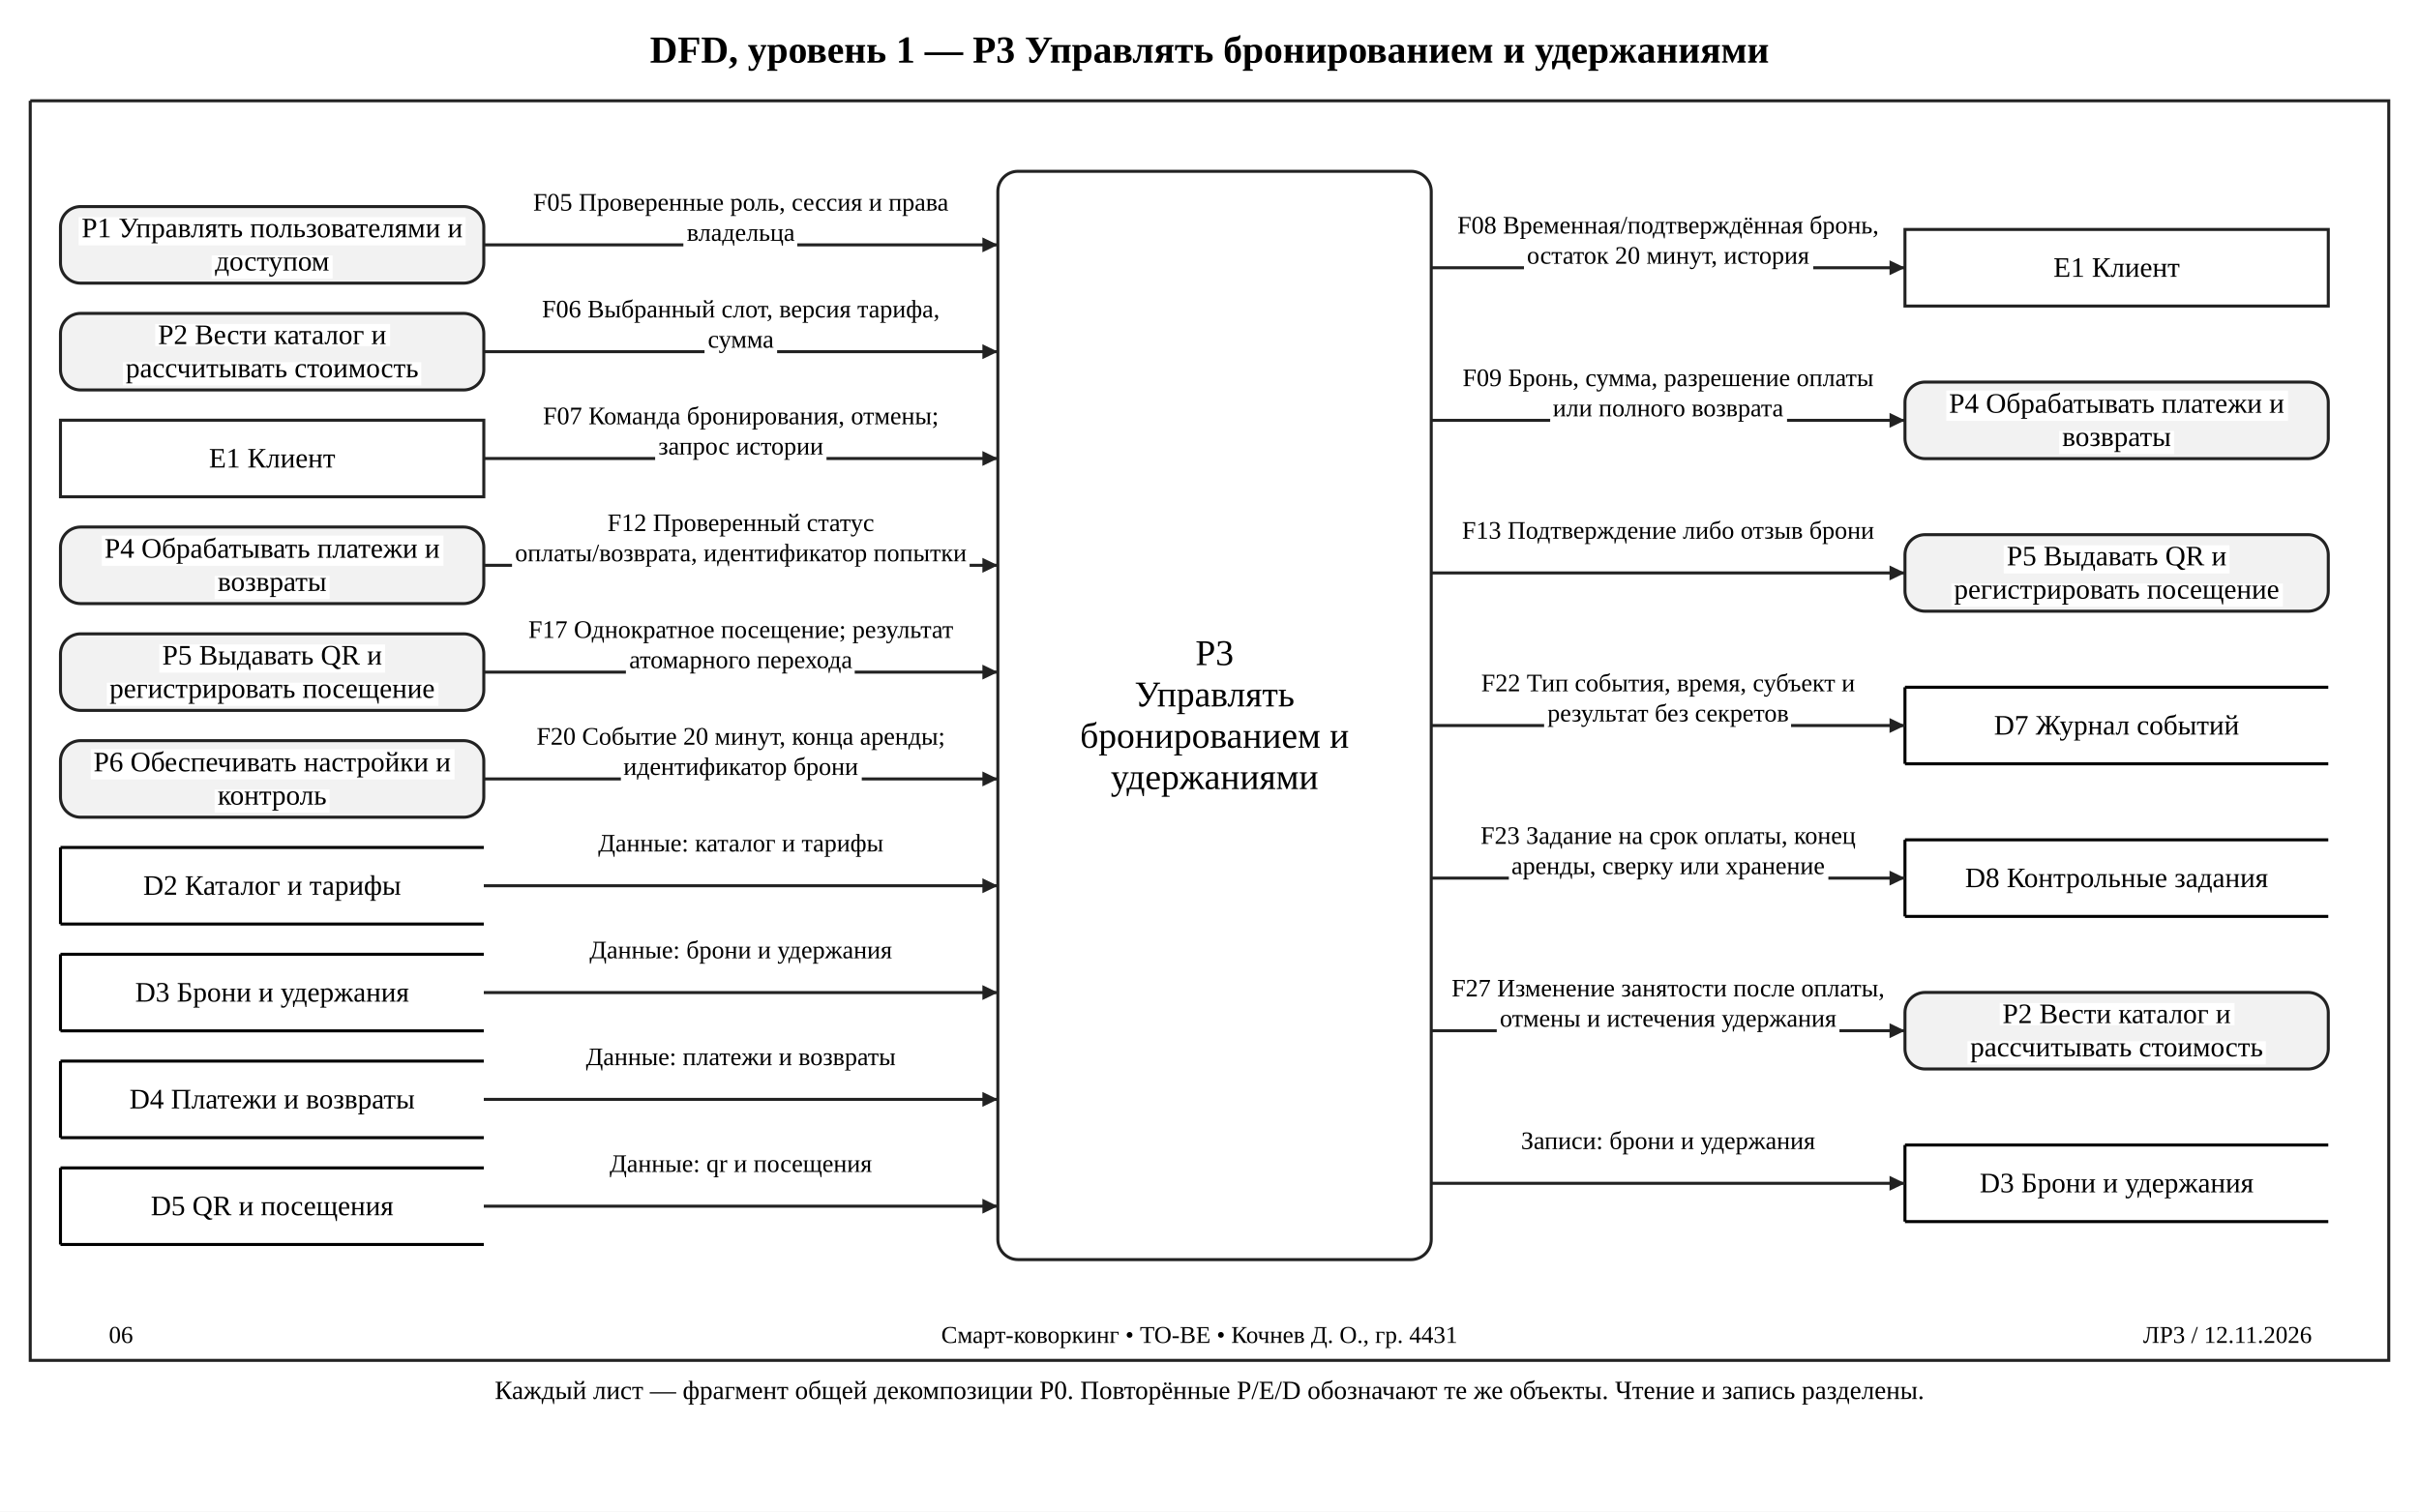
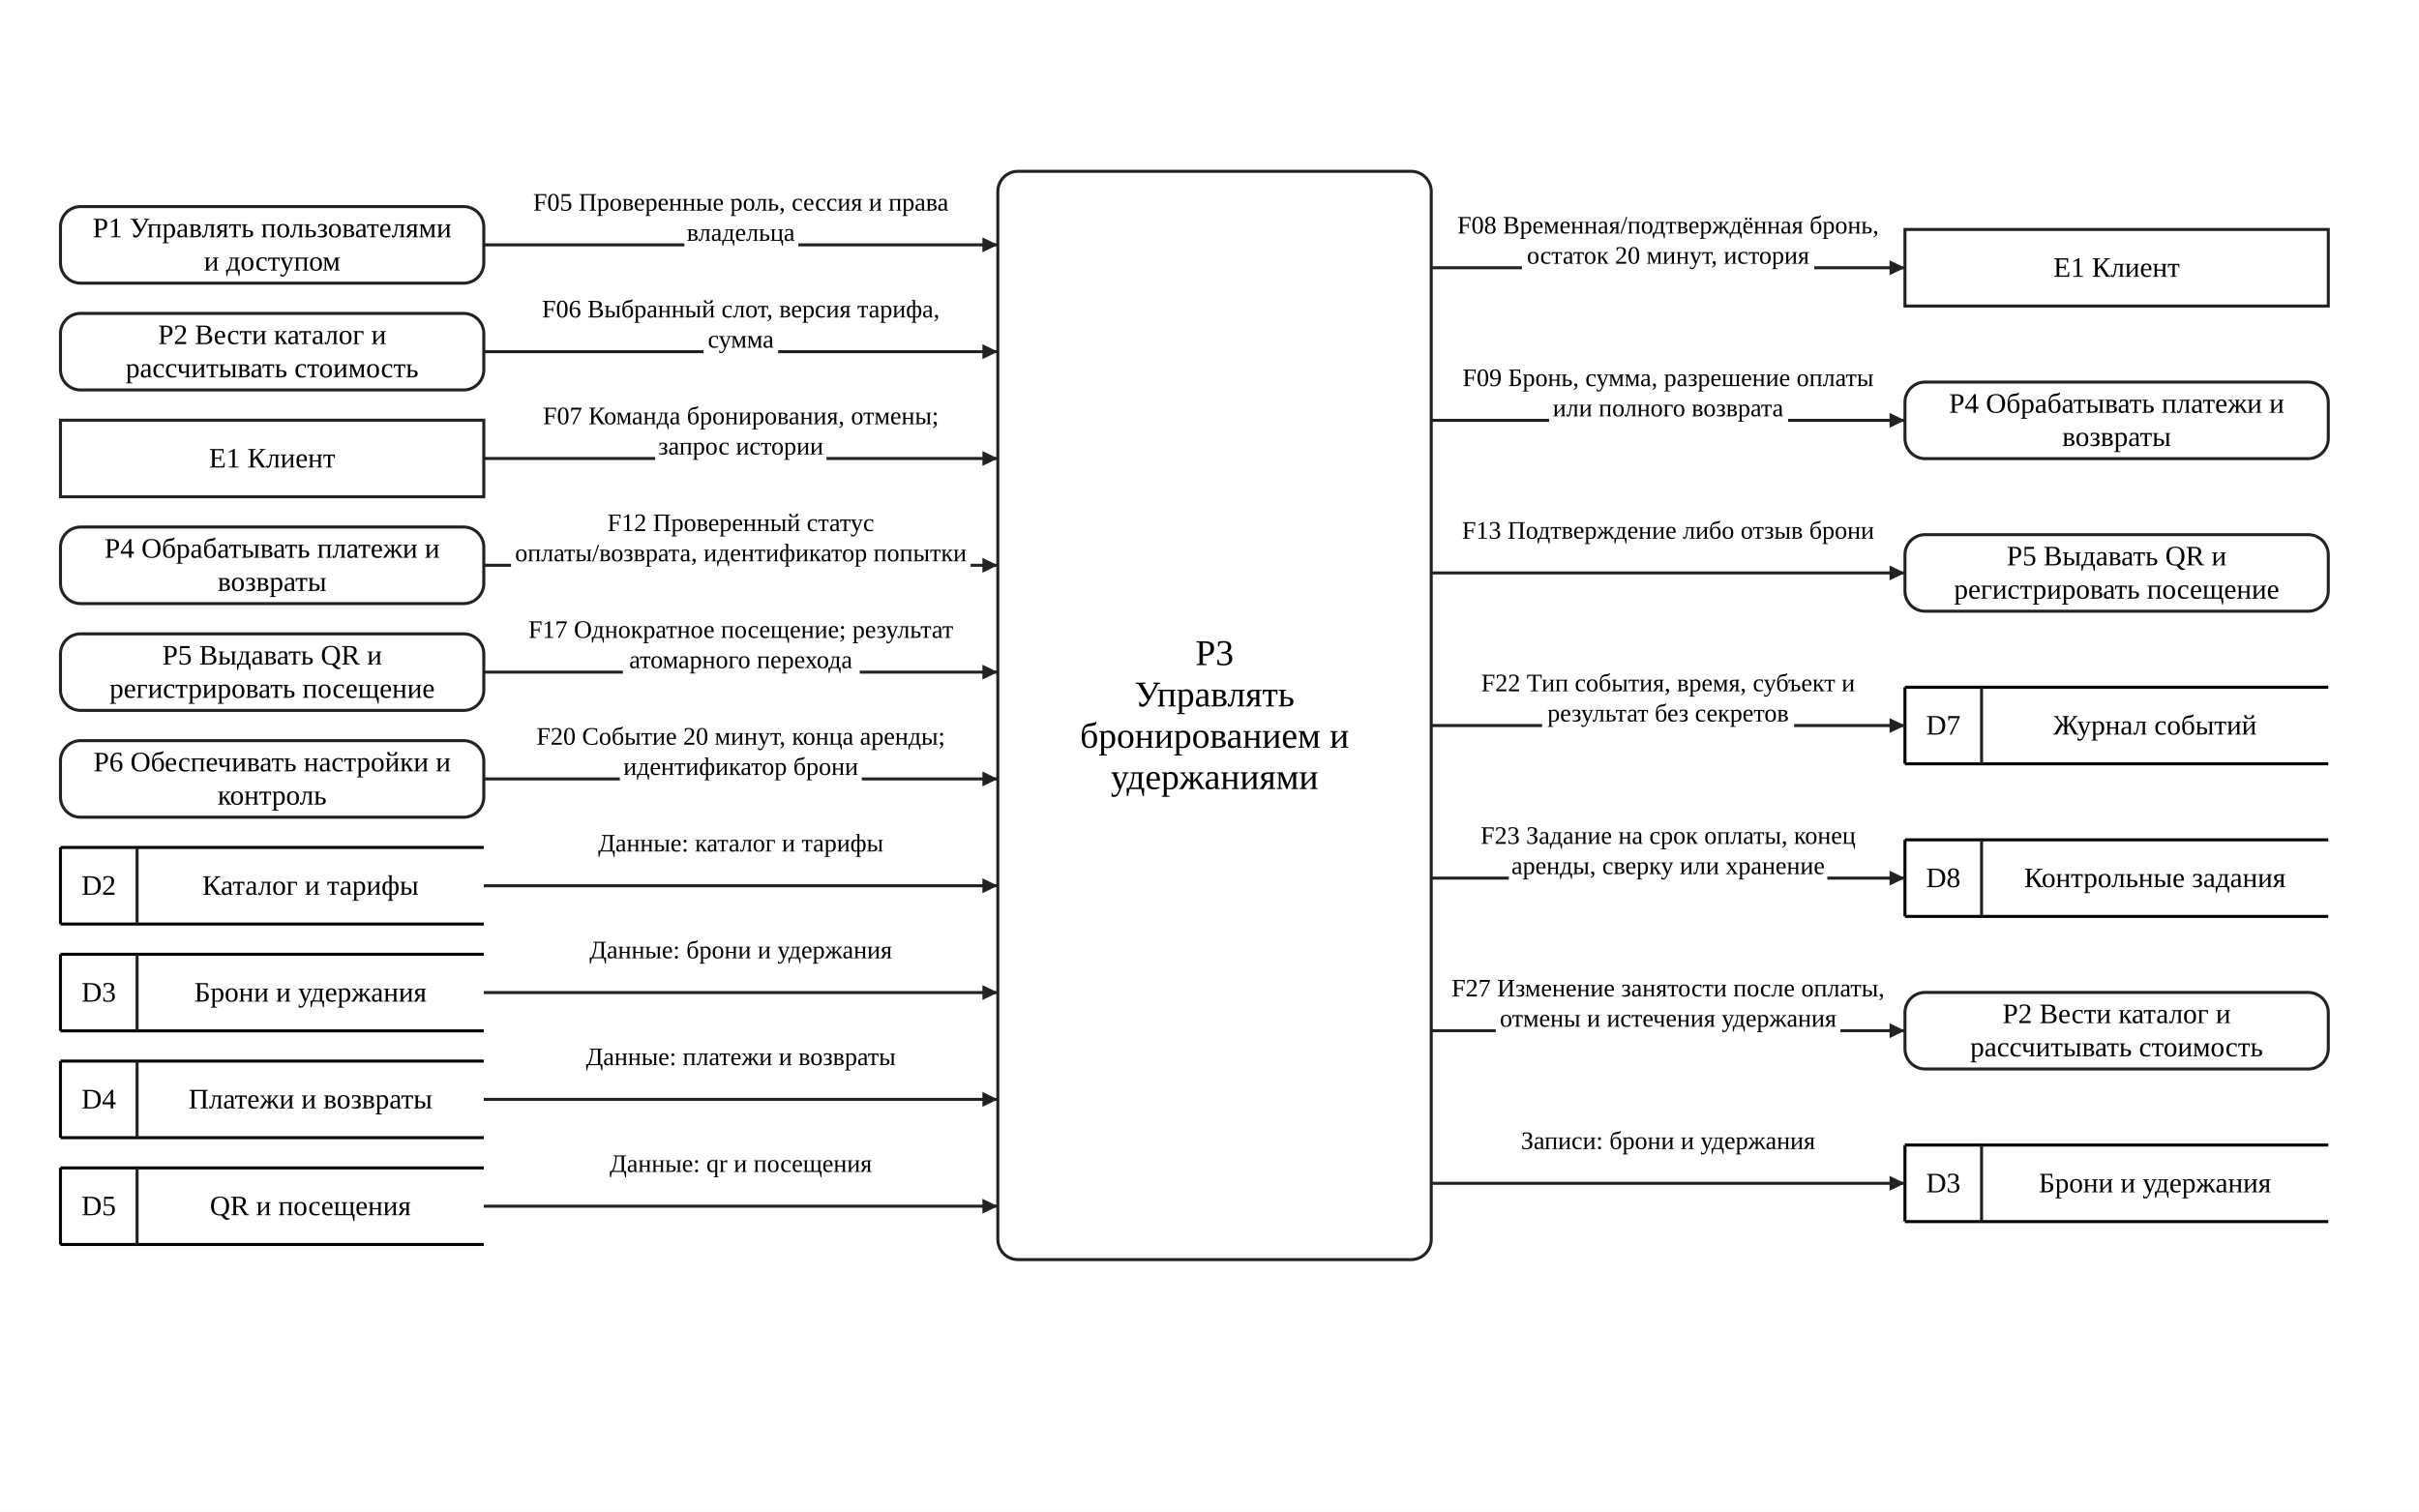
<svg xmlns="http://www.w3.org/2000/svg" width="2400" height="1500" viewBox="0 0 2400 1500">
  <rect width="2400" height="1500" fill="white" />
-   <rect x="642" y="33" width="1116" height="40" fill="white" />
-   <text x="1200" y="62.16" text-anchor="middle" font-family="Times New Roman,serif" font-size="38" font-weight="bold">DFD, уровень 1 — P3 Управлять бронированием и удержаниями</text>
-   <rect x="488" y="1368" width="1425" height="28" fill="white" />
-   <text x="1200" y="1388.32" text-anchor="middle" font-family="Times New Roman,serif" font-size="26" font-weight="normal">Каждый лист — фрагмент общей декомпозиции P0. Повторённые P/E/D обозначают те же объекты. Чтение и запись разделены.</text>
-   <path d="M30,100 L2370,100 L2370,1350 L30,1350 L30,100" fill="none" stroke="#222" stroke-width="3" />
-   <rect x="105" y="1316" width="30" height="19" fill="white" />
-   <text x="120" y="1332.68" text-anchor="middle" font-family="Times New Roman,serif" font-size="24" font-weight="normal">06</text>
-   <rect x="931" y="1316" width="518" height="24" fill="white" />
-   <text x="1190" y="1332.68" text-anchor="middle" font-family="Times New Roman,serif" font-size="24" font-weight="normal">Смарт-коворкинг • TO-BE • Кочнев Д. О., гр. 4431</text>
-   <rect x="2123" y="1316" width="173" height="19" fill="white" />
-   <text x="2210" y="1332.68" text-anchor="middle" font-family="Times New Roman,serif" font-size="24" font-weight="normal">ЛР3 / 12.11.2026</text>
  <rect x="990" y="170" width="430" height="1080" rx="20" fill="white" stroke="#222" stroke-width="3" />
  <rect x="1183.0" y="635.5" width="44.0" height="28.0" fill="white" />
  <text x="1205.0" y="660.02" text-anchor="middle" font-family="Times New Roman,serif" font-size="36" font-weight="normal">P3</text>
-   <rect x="1123.0" y="676.5" width="165.0" height="36.0" fill="white" />
+   <rect x="1121.0" y="676.5" width="168.0" height="36.0" fill="white" />
  <text x="1205.0" y="701.02" text-anchor="middle" font-family="Times New Roman,serif" font-size="36" font-weight="normal">Управлять</text>
-   <rect x="1069.0" y="715.5" width="273.0" height="38.0" fill="white" />
+   <rect x="1069.0" y="716.5" width="272.0" height="37.0" fill="white" />
  <text x="1205.0" y="742.02" text-anchor="middle" font-family="Times New Roman,serif" font-size="36" font-weight="normal">бронированием и</text>
-   <rect x="1099.0" y="765.5" width="212.0" height="29.0" fill="white" />
+   <rect x="1098.0" y="766.5" width="214.0" height="28.0" fill="white" />
  <text x="1205.0" y="783.02" text-anchor="middle" font-family="Times New Roman,serif" font-size="36" font-weight="normal">удержаниями</text>
-   <rect x="60" y="205.0" width="420" height="76" rx="20" fill="#f2f2f2" stroke="#222" stroke-width="3" />
-   <rect x="78.0" y="215.5" width="384.0" height="28.0" fill="white" />
-   <text x="270.0" y="235.46" text-anchor="middle" font-family="Times New Roman,serif" font-size="28" font-weight="normal">P1 Управлять пользователями и</text>
-   <rect x="210.0" y="253.5" width="120.0" height="23.0" fill="white" />
-   <text x="270.0" y="268.46" text-anchor="middle" font-family="Times New Roman,serif" font-size="28" font-weight="normal">доступом</text>
+   <rect x="60" y="205.0" width="420" height="76" rx="20" fill="white" stroke="#222" stroke-width="3" />
+   <rect x="87.0" y="214.5" width="366.0" height="29.0" fill="white" />
+   <text x="270.0" y="235.46" text-anchor="middle" font-family="Times New Roman,serif" font-size="28" font-weight="normal">P1 Управлять пользователями</text>
+   <rect x="199.0" y="253.5" width="141.0" height="23.0" fill="white" />
+   <text x="270.0" y="268.46" text-anchor="middle" font-family="Times New Roman,serif" font-size="28" font-weight="normal">и доступом</text>
  <path d="M480,243.0 L990,243.0" fill="none" stroke="#222" stroke-width="3" />
  <polygon points="990,243.0 974.692,250.394 974.692,235.606" fill="#222" />
-   <rect x="526" y="191.0" width="418" height="26.0" fill="white" />
+   <rect x="526" y="191.0" width="419" height="26.0" fill="white" />
  <text x="735" y="209.0" text-anchor="middle" font-family="Times New Roman,serif" font-size="25" font-weight="normal">F05 Проверенные роль, сессия и права</text>
-   <rect x="678" y="226.0" width="113" height="21.0" fill="white" />
+   <rect x="679" y="226.0" width="113" height="19.0" fill="white" />
  <text x="735" y="239.0" text-anchor="middle" font-family="Times New Roman,serif" font-size="25" font-weight="normal">владельца</text>
-   <rect x="60" y="311.0" width="420" height="76" rx="20" fill="#f2f2f2" stroke="#222" stroke-width="3" />
-   <rect x="154.0" y="321.5" width="233.0" height="22.0" fill="white" />
+   <rect x="60" y="311.0" width="420" height="76" rx="20" fill="white" stroke="#222" stroke-width="3" />
+   <rect x="154.0" y="320.5" width="231.0" height="23.0" fill="white" />
  <text x="270.0" y="341.46" text-anchor="middle" font-family="Times New Roman,serif" font-size="28" font-weight="normal">P2 Вести каталог и</text>
  <rect x="122.0" y="359.5" width="296.0" height="23.0" fill="white" />
  <text x="270.0" y="374.46" text-anchor="middle" font-family="Times New Roman,serif" font-size="28" font-weight="normal">рассчитывать стоимость</text>
  <path d="M480,349.0 L990,349.0" fill="none" stroke="#222" stroke-width="3" />
  <polygon points="990,349.0 974.692,356.394 974.692,341.606" fill="#222" />
-   <rect x="535" y="295.0" width="401" height="28.0" fill="white" />
+   <rect x="534" y="296.0" width="403" height="27.0" fill="white" />
  <text x="735" y="315.0" text-anchor="middle" font-family="Times New Roman,serif" font-size="25" font-weight="normal">F06 Выбранный слот, версия тарифа,</text>
-   <rect x="699" y="332.0" width="72" height="21.0" fill="white" />
+   <rect x="698" y="332.0" width="74" height="21.0" fill="white" />
  <text x="735" y="345.0" text-anchor="middle" font-family="Times New Roman,serif" font-size="25" font-weight="normal">сумма</text>
  <rect x="60" y="417.0" width="420" height="76" rx="0" fill="white" stroke="#222" stroke-width="3" />
-   <rect x="204.0" y="444.0" width="131.0" height="22.0" fill="white" />
+   <rect x="204.0" y="443.0" width="132.0" height="23.0" fill="white" />
  <text x="270.0" y="463.96" text-anchor="middle" font-family="Times New Roman,serif" font-size="28" font-weight="normal">E1 Клиент</text>
  <path d="M480,455.0 L990,455.0" fill="none" stroke="#222" stroke-width="3" />
  <polygon points="990,455.0 974.692,462.394 974.692,447.606" fill="#222" />
-   <rect x="536" y="401.0" width="399" height="28.0" fill="white" />
+   <rect x="533" y="402.0" width="404" height="27.0" fill="white" />
  <text x="735" y="421.0" text-anchor="middle" font-family="Times New Roman,serif" font-size="25" font-weight="normal">F07 Команда бронирования, отмены;</text>
  <rect x="650" y="438.0" width="170" height="21.0" fill="white" />
  <text x="735" y="451.0" text-anchor="middle" font-family="Times New Roman,serif" font-size="25" font-weight="normal">запрос истории</text>
-   <rect x="60" y="523.0" width="420" height="76" rx="20" fill="#f2f2f2" stroke="#222" stroke-width="3" />
-   <rect x="101.0" y="531.5" width="339.0" height="30.0" fill="white" />
+   <rect x="60" y="523.0" width="420" height="76" rx="20" fill="white" stroke="#222" stroke-width="3" />
+   <rect x="101.0" y="531.5" width="338.0" height="30.0" fill="white" />
  <text x="270.0" y="553.46" text-anchor="middle" font-family="Times New Roman,serif" font-size="28" font-weight="normal">P4 Обрабатывать платежи и</text>
  <rect x="213.0" y="571.5" width="114.0" height="23.0" fill="white" />
  <text x="270.0" y="586.46" text-anchor="middle" font-family="Times New Roman,serif" font-size="28" font-weight="normal">возвраты</text>
  <path d="M480,561.0 L990,561.0" fill="none" stroke="#222" stroke-width="3" />
  <polygon points="990,561.0 974.692,568.394 974.692,553.606" fill="#222" />
-   <rect x="600" y="508.0" width="271" height="27.0" fill="white" />
+   <rect x="599" y="509.0" width="273" height="26.0" fill="white" />
  <text x="735" y="527.0" text-anchor="middle" font-family="Times New Roman,serif" font-size="25" font-weight="normal">F12 Проверенный статус</text>
-   <rect x="508" y="538.0" width="454" height="27.0" fill="white" />
+   <rect x="507" y="538.0" width="456" height="27.0" fill="white" />
  <text x="735" y="557.0" text-anchor="middle" font-family="Times New Roman,serif" font-size="25" font-weight="normal">оплаты/возврата, идентификатор попытки</text>
-   <rect x="60" y="629.0" width="420" height="76" rx="20" fill="#f2f2f2" stroke="#222" stroke-width="3" />
-   <rect x="158.0" y="639.5" width="224.0" height="28.0" fill="white" />
+   <rect x="60" y="629.0" width="420" height="76" rx="20" fill="white" stroke="#222" stroke-width="3" />
+   <rect x="158.0" y="638.5" width="225.0" height="28.0" fill="white" />
  <text x="270.0" y="659.46" text-anchor="middle" font-family="Times New Roman,serif" font-size="28" font-weight="normal">P5 Выдавать QR и</text>
-   <rect x="106.0" y="677.5" width="329.0" height="23.0" fill="white" />
+   <rect x="106.0" y="677.5" width="326.0" height="23.0" fill="white" />
  <text x="270.0" y="692.46" text-anchor="middle" font-family="Times New Roman,serif" font-size="28" font-weight="normal">регистрировать посещение</text>
  <path d="M480,667.0 L990,667.0" fill="none" stroke="#222" stroke-width="3" />
  <polygon points="990,667.0 974.692,674.394 974.692,659.606" fill="#222" />
-   <rect x="521" y="615.0" width="428" height="26.0" fill="white" />
+   <rect x="520" y="615.0" width="430" height="26.0" fill="white" />
  <text x="735" y="633.0" text-anchor="middle" font-family="Times New Roman,serif" font-size="25" font-weight="normal">F17 Однократное посещение; результат</text>
-   <rect x="621" y="650.0" width="227" height="21.0" fill="white" />
+   <rect x="618" y="650.0" width="235" height="21.0" fill="white" />
  <text x="735" y="663.0" text-anchor="middle" font-family="Times New Roman,serif" font-size="25" font-weight="normal">атомарного перехода</text>
-   <rect x="60" y="735.0" width="420" height="76" rx="20" fill="#f2f2f2" stroke="#222" stroke-width="3" />
-   <rect x="90.0" y="743.5" width="361.0" height="30.0" fill="white" />
+   <rect x="60" y="735.0" width="420" height="76" rx="20" fill="white" stroke="#222" stroke-width="3" />
+   <rect x="91.0" y="743.5" width="359.0" height="30.0" fill="white" />
  <text x="270.0" y="765.46" text-anchor="middle" font-family="Times New Roman,serif" font-size="28" font-weight="normal">P6 Обеспечивать настройки и</text>
-   <rect x="213.0" y="783.5" width="114.0" height="23.0" fill="white" />
+   <rect x="212.0" y="783.5" width="116.0" height="23.0" fill="white" />
  <text x="270.0" y="798.46" text-anchor="middle" font-family="Times New Roman,serif" font-size="28" font-weight="normal">контроль</text>
  <path d="M480,773.0 L990,773.0" fill="none" stroke="#222" stroke-width="3" />
  <polygon points="990,773.0 974.692,780.394 974.692,765.606" fill="#222" />
-   <rect x="529" y="719.0" width="411" height="28.0" fill="white" />
+   <rect x="527" y="720.0" width="416" height="27.0" fill="white" />
  <text x="735" y="739.0" text-anchor="middle" font-family="Times New Roman,serif" font-size="25" font-weight="normal">F20 Событие 20 минут, конца аренды;</text>
-   <rect x="616" y="749.0" width="239" height="28.0" fill="white" />
+   <rect x="615" y="750.0" width="240" height="27.0" fill="white" />
  <text x="735" y="769.0" text-anchor="middle" font-family="Times New Roman,serif" font-size="25" font-weight="normal">идентификатор брони</text>
  <path d="M60,841.0h420 M60,917.0h420 M60,841.0v76" fill="none" stroke="black" stroke-width="3" />
-   <rect x="139.0" y="867.0" width="262.0" height="29.0" fill="white" />
-   <text x="270.0" y="887.96" text-anchor="middle" font-family="Times New Roman,serif" font-size="28" font-weight="normal">D2 Каталог и тарифы</text>
+   <path d="M136,841.0 L136,917.0" fill="none" stroke="#222" stroke-width="3" />
+   <rect x="78.0" y="867.0" width="40.0" height="23.0" fill="white" />
+   <text x="98.0" y="887.96" text-anchor="middle" font-family="Times New Roman,serif" font-size="28" font-weight="normal">D2</text>
+   <rect x="199.0" y="866.0" width="219.0" height="30.0" fill="white" />
+   <text x="308.0" y="887.96" text-anchor="middle" font-family="Times New Roman,serif" font-size="28" font-weight="normal">Каталог и тарифы</text>
  <path d="M480,879.0 L990,879.0" fill="none" stroke="#222" stroke-width="3" />
  <polygon points="990,879.0 974.692,886.394 974.692,871.606" fill="#222" />
-   <rect x="590" y="826.0" width="289" height="27.0" fill="white" />
+   <rect x="592" y="826.0" width="287" height="27.0" fill="white" />
  <text x="735" y="845.0" text-anchor="middle" font-family="Times New Roman,serif" font-size="25" font-weight="normal">Данные: каталог и тарифы</text>
  <path d="M60,947.0h420 M60,1023.0h420 M60,947.0v76" fill="none" stroke="black" stroke-width="3" />
-   <rect x="131.0" y="974.0" width="278.0" height="28.0" fill="white" />
-   <text x="270.0" y="993.96" text-anchor="middle" font-family="Times New Roman,serif" font-size="28" font-weight="normal">D3 Брони и удержания</text>
+   <path d="M136,947.0 L136,1023.0" fill="none" stroke="#222" stroke-width="3" />
+   <rect x="78.0" y="973.0" width="40.0" height="23.0" fill="white" />
+   <text x="98.0" y="993.96" text-anchor="middle" font-family="Times New Roman,serif" font-size="28" font-weight="normal">D3</text>
+   <rect x="190.0" y="973.0" width="237.0" height="29.0" fill="white" />
+   <text x="308.0" y="993.96" text-anchor="middle" font-family="Times New Roman,serif" font-size="28" font-weight="normal">Брони и удержания</text>
  <path d="M480,985.0 L990,985.0" fill="none" stroke="#222" stroke-width="3" />
  <polygon points="990,985.0 974.692,992.394 974.692,977.606" fill="#222" />
-   <rect x="582" y="931.0" width="307" height="28.0" fill="white" />
+   <rect x="582" y="932.0" width="307" height="27.0" fill="white" />
  <text x="735" y="951.0" text-anchor="middle" font-family="Times New Roman,serif" font-size="25" font-weight="normal">Данные: брони и удержания</text>
  <path d="M60,1053.0h420 M60,1129.0h420 M60,1053.0v76" fill="none" stroke="black" stroke-width="3" />
-   <rect x="125.0" y="1080.0" width="289.0" height="28.0" fill="white" />
-   <text x="270.0" y="1099.96" text-anchor="middle" font-family="Times New Roman,serif" font-size="28" font-weight="normal">D4 Платежи и возвраты</text>
+   <path d="M136,1053.0 L136,1129.0" fill="none" stroke="#222" stroke-width="3" />
+   <rect x="78.0" y="1079.0" width="40.0" height="23.0" fill="white" />
+   <text x="98.0" y="1099.96" text-anchor="middle" font-family="Times New Roman,serif" font-size="28" font-weight="normal">D4</text>
+   <rect x="185.0" y="1079.0" width="247.0" height="29.0" fill="white" />
+   <text x="308.0" y="1099.96" text-anchor="middle" font-family="Times New Roman,serif" font-size="28" font-weight="normal">Платежи и возвраты</text>
  <path d="M480,1091.0 L990,1091.0" fill="none" stroke="#222" stroke-width="3" />
  <polygon points="990,1091.0 974.692,1098.394 974.692,1083.606" fill="#222" />
-   <rect x="578" y="1039.0" width="313" height="26.0" fill="white" />
+   <rect x="579" y="1039.0" width="313" height="26.0" fill="white" />
  <text x="735" y="1057.0" text-anchor="middle" font-family="Times New Roman,serif" font-size="25" font-weight="normal">Данные: платежи и возвраты</text>
  <path d="M60,1159.0h420 M60,1235.0h420 M60,1159.0v76" fill="none" stroke="black" stroke-width="3" />
-   <rect x="147.0" y="1186.0" width="247.0" height="28.0" fill="white" />
-   <text x="270.0" y="1205.96" text-anchor="middle" font-family="Times New Roman,serif" font-size="28" font-weight="normal">D5 QR и посещения</text>
+   <path d="M136,1159.0 L136,1235.0" fill="none" stroke="#222" stroke-width="3" />
+   <rect x="78.0" y="1185.0" width="40.0" height="23.0" fill="white" />
+   <text x="98.0" y="1205.96" text-anchor="middle" font-family="Times New Roman,serif" font-size="28" font-weight="normal">D5</text>
+   <rect x="206.0" y="1185.0" width="204.0" height="28.0" fill="white" />
+   <text x="308.0" y="1205.96" text-anchor="middle" font-family="Times New Roman,serif" font-size="28" font-weight="normal">QR и посещения</text>
  <path d="M480,1197.0 L990,1197.0" fill="none" stroke="#222" stroke-width="3" />
  <polygon points="990,1197.0 974.692,1204.394 974.692,1189.606" fill="#222" />
-   <rect x="602" y="1145.0" width="267" height="26.0" fill="white" />
+   <rect x="603" y="1145.0" width="263" height="26.0" fill="white" />
  <text x="735" y="1163.0" text-anchor="middle" font-family="Times New Roman,serif" font-size="25" font-weight="normal">Данные: qr и посещения</text>
  <rect x="1890" y="227.714" width="420" height="76" rx="0" fill="white" stroke="#222" stroke-width="3" />
-   <rect x="2034.0" y="254.714" width="131.0" height="22.0" fill="white" />
+   <rect x="2034.0" y="253.714" width="132.0" height="23.0" fill="white" />
  <text x="2100.0" y="274.674" text-anchor="middle" font-family="Times New Roman,serif" font-size="28" font-weight="normal">E1 Клиент</text>
  <path d="M1420,265.714 L1890,265.714" fill="none" stroke="#222" stroke-width="3" />
  <polygon points="1890,265.714 1874.692,273.109 1874.692,258.32" fill="#222" />
-   <rect x="1443" y="211.714" width="424" height="28.0" fill="white" />
+   <rect x="1442" y="212.714" width="427" height="27.0" fill="white" />
  <text x="1655" y="231.714" text-anchor="middle" font-family="Times New Roman,serif" font-size="25" font-weight="normal">F08 Временная/подтверждённая бронь,</text>
-   <rect x="1512" y="243.714" width="287" height="26.0" fill="white" />
+   <rect x="1510" y="243.714" width="290" height="26.0" fill="white" />
  <text x="1655" y="261.714" text-anchor="middle" font-family="Times New Roman,serif" font-size="25" font-weight="normal">остаток 20 минут, история</text>
-   <rect x="1890" y="379.143" width="420" height="76" rx="20" fill="#f2f2f2" stroke="#222" stroke-width="3" />
-   <rect x="1931.0" y="387.643" width="339.0" height="30.0" fill="white" />
+   <rect x="1890" y="379.143" width="420" height="76" rx="20" fill="white" stroke="#222" stroke-width="3" />
+   <rect x="1931.0" y="387.643" width="338.0" height="30.0" fill="white" />
  <text x="2100.0" y="409.603" text-anchor="middle" font-family="Times New Roman,serif" font-size="28" font-weight="normal">P4 Обрабатывать платежи и</text>
  <rect x="2043.0" y="427.643" width="114.0" height="23.0" fill="white" />
  <text x="2100.0" y="442.603" text-anchor="middle" font-family="Times New Roman,serif" font-size="28" font-weight="normal">возвраты</text>
  <path d="M1420,417.143 L1890,417.143" fill="none" stroke="#222" stroke-width="3" />
  <polygon points="1890,417.143 1874.692,424.537 1874.692,409.748" fill="#222" />
-   <rect x="1448" y="365.143" width="414" height="26.0" fill="white" />
+   <rect x="1448" y="365.143" width="415" height="26.0" fill="white" />
  <text x="1655" y="383.143" text-anchor="middle" font-family="Times New Roman,serif" font-size="25" font-weight="normal">F09 Бронь, сумма, разрешение оплаты</text>
-   <rect x="1538" y="400.143" width="235" height="21.0" fill="white" />
+   <rect x="1537" y="400.143" width="237" height="21.0" fill="white" />
  <text x="1655" y="413.143" text-anchor="middle" font-family="Times New Roman,serif" font-size="25" font-weight="normal">или полного возврата</text>
-   <rect x="1890" y="530.571" width="420" height="76" rx="20" fill="#f2f2f2" stroke="#222" stroke-width="3" />
-   <rect x="1988.0" y="541.071" width="224.0" height="28.0" fill="white" />
+   <rect x="1890" y="530.571" width="420" height="76" rx="20" fill="white" stroke="#222" stroke-width="3" />
+   <rect x="1988.0" y="540.071" width="225.0" height="28.0" fill="white" />
  <text x="2100.0" y="561.031" text-anchor="middle" font-family="Times New Roman,serif" font-size="28" font-weight="normal">P5 Выдавать QR и</text>
-   <rect x="1936.0" y="579.071" width="329.0" height="23.0" fill="white" />
+   <rect x="1936.0" y="579.071" width="326.0" height="23.0" fill="white" />
  <text x="2100.0" y="594.031" text-anchor="middle" font-family="Times New Roman,serif" font-size="28" font-weight="normal">регистрировать посещение</text>
  <path d="M1420,568.571 L1890,568.571" fill="none" stroke="#222" stroke-width="3" />
  <polygon points="1890,568.571 1874.692,575.966 1874.692,561.177" fill="#222" />
-   <rect x="1448" y="514.571" width="415" height="28.0" fill="white" />
+   <rect x="1446" y="515.571" width="418" height="27.0" fill="white" />
  <text x="1655" y="534.571" text-anchor="middle" font-family="Times New Roman,serif" font-size="25" font-weight="normal">F13 Подтверждение либо отзыв брони</text>
  <path d="M1890,682.0h420 M1890,758.0h420 M1890,682.0v76" fill="none" stroke="black" stroke-width="3" />
-   <rect x="1975.0" y="707.0" width="249.0" height="30.0" fill="white" />
-   <text x="2100.0" y="728.96" text-anchor="middle" font-family="Times New Roman,serif" font-size="28" font-weight="normal">D7 Журнал событий</text>
+   <path d="M1966,682.0 L1966,758.0" fill="none" stroke="#222" stroke-width="3" />
+   <rect x="1908.0" y="708.0" width="40.0" height="23.0" fill="white" />
+   <text x="1928.0" y="728.96" text-anchor="middle" font-family="Times New Roman,serif" font-size="28" font-weight="normal">D7</text>
+   <rect x="2034.0" y="707.0" width="208.0" height="30.0" fill="white" />
+   <text x="2138.0" y="728.96" text-anchor="middle" font-family="Times New Roman,serif" font-size="28" font-weight="normal">Журнал событий</text>
  <path d="M1420,720.0 L1890,720.0" fill="none" stroke="#222" stroke-width="3" />
  <polygon points="1890,720.0 1874.692,727.394 1874.692,712.606" fill="#222" />
-   <rect x="1467" y="666.0" width="377" height="28.0" fill="white" />
+   <rect x="1465" y="667.0" width="380" height="27.0" fill="white" />
  <text x="1655" y="686.0" text-anchor="middle" font-family="Times New Roman,serif" font-size="25" font-weight="normal">F22 Тип события, время, субъект и</text>
-   <rect x="1532" y="696.0" width="245" height="28.0" fill="white" />
+   <rect x="1530" y="697.0" width="250" height="27.0" fill="white" />
  <text x="1655" y="716.0" text-anchor="middle" font-family="Times New Roman,serif" font-size="25" font-weight="normal">результат без секретов</text>
  <path d="M1890,833.429h420 M1890,909.429h420 M1890,833.429v76" fill="none" stroke="black" stroke-width="3" />
-   <rect x="1947.0" y="860.429" width="307.0" height="28.0" fill="white" />
-   <text x="2100.0" y="880.389" text-anchor="middle" font-family="Times New Roman,serif" font-size="28" font-weight="normal">D8 Контрольные задания</text>
+   <path d="M1966,833.429 L1966,909.429" fill="none" stroke="#222" stroke-width="3" />
+   <rect x="1908.0" y="859.429" width="40.0" height="23.0" fill="white" />
+   <text x="1928.0" y="880.389" text-anchor="middle" font-family="Times New Roman,serif" font-size="28" font-weight="normal">D8</text>
+   <rect x="2005.0" y="859.429" width="266.0" height="29.0" fill="white" />
+   <text x="2138.0" y="880.389" text-anchor="middle" font-family="Times New Roman,serif" font-size="28" font-weight="normal">Контрольные задания</text>
  <path d="M1420,871.429 L1890,871.429" fill="none" stroke="#222" stroke-width="3" />
  <polygon points="1890,871.429 1874.692,878.823 1874.692,864.034" fill="#222" />
-   <rect x="1466" y="819.429" width="378" height="26.0" fill="white" />
+   <rect x="1466" y="819.429" width="379" height="26.0" fill="white" />
  <text x="1655" y="837.429" text-anchor="middle" font-family="Times New Roman,serif" font-size="25" font-weight="normal">F23 Задание на срок оплаты, конец</text>
-   <rect x="1497" y="854.429" width="317" height="21.0" fill="white" />
+   <rect x="1497" y="854.429" width="316" height="21.0" fill="white" />
  <text x="1655" y="867.429" text-anchor="middle" font-family="Times New Roman,serif" font-size="25" font-weight="normal">аренды, сверку или хранение</text>
-   <rect x="1890" y="984.857" width="420" height="76" rx="20" fill="#f2f2f2" stroke="#222" stroke-width="3" />
-   <rect x="1984.0" y="995.357" width="233.0" height="22.0" fill="white" />
+   <rect x="1890" y="984.857" width="420" height="76" rx="20" fill="white" stroke="#222" stroke-width="3" />
+   <rect x="1984.0" y="994.357" width="231.0" height="23.0" fill="white" />
  <text x="2100.0" y="1015.317" text-anchor="middle" font-family="Times New Roman,serif" font-size="28" font-weight="normal">P2 Вести каталог и</text>
  <rect x="1952.0" y="1033.357" width="296.0" height="23.0" fill="white" />
  <text x="2100.0" y="1048.317" text-anchor="middle" font-family="Times New Roman,serif" font-size="28" font-weight="normal">рассчитывать стоимость</text>
  <path d="M1420,1022.857 L1890,1022.857" fill="none" stroke="#222" stroke-width="3" />
  <polygon points="1890,1022.857 1874.692,1030.252 1874.692,1015.463" fill="#222" />
-   <rect x="1437" y="970.857" width="436" height="25.0" fill="white" />
+   <rect x="1438" y="970.857" width="434" height="25.0" fill="white" />
  <text x="1655" y="988.857" text-anchor="middle" font-family="Times New Roman,serif" font-size="25" font-weight="normal">F27 Изменение занятости после оплаты,</text>
-   <rect x="1485" y="1005.857" width="340" height="21" fill="white" />
+   <rect x="1484" y="1005.857" width="342" height="21" fill="white" />
  <text x="1655" y="1018.857" text-anchor="middle" font-family="Times New Roman,serif" font-size="25" font-weight="normal">отмены и истечения удержания</text>
  <path d="M1890,1136.286h420 M1890,1212.286h420 M1890,1136.286v76" fill="none" stroke="black" stroke-width="3" />
-   <rect x="1961.0" y="1163.286" width="278.0" height="28.0" fill="white" />
-   <text x="2100.0" y="1183.246" text-anchor="middle" font-family="Times New Roman,serif" font-size="28" font-weight="normal">D3 Брони и удержания</text>
+   <path d="M1966,1136.286 L1966,1212.286" fill="none" stroke="#222" stroke-width="3" />
+   <rect x="1908.0" y="1162.286" width="40.0" height="23.0" fill="white" />
+   <text x="1928.0" y="1183.246" text-anchor="middle" font-family="Times New Roman,serif" font-size="28" font-weight="normal">D3</text>
+   <rect x="2020.0" y="1162.286" width="237.0" height="29.0" fill="white" />
+   <text x="2138.0" y="1183.246" text-anchor="middle" font-family="Times New Roman,serif" font-size="28" font-weight="normal">Брони и удержания</text>
  <path d="M1420,1174.286 L1890,1174.286" fill="none" stroke="#222" stroke-width="3" />
  <polygon points="1890,1174.286 1874.692,1181.68 1874.692,1166.891" fill="#222" />
-   <rect x="1506" y="1120.286" width="298" height="28.0" fill="white" />
+   <rect x="1506" y="1121.286" width="299" height="27.0" fill="white" />
  <text x="1655" y="1140.286" text-anchor="middle" font-family="Times New Roman,serif" font-size="25" font-weight="normal">Записи: брони и удержания</text>
</svg>
